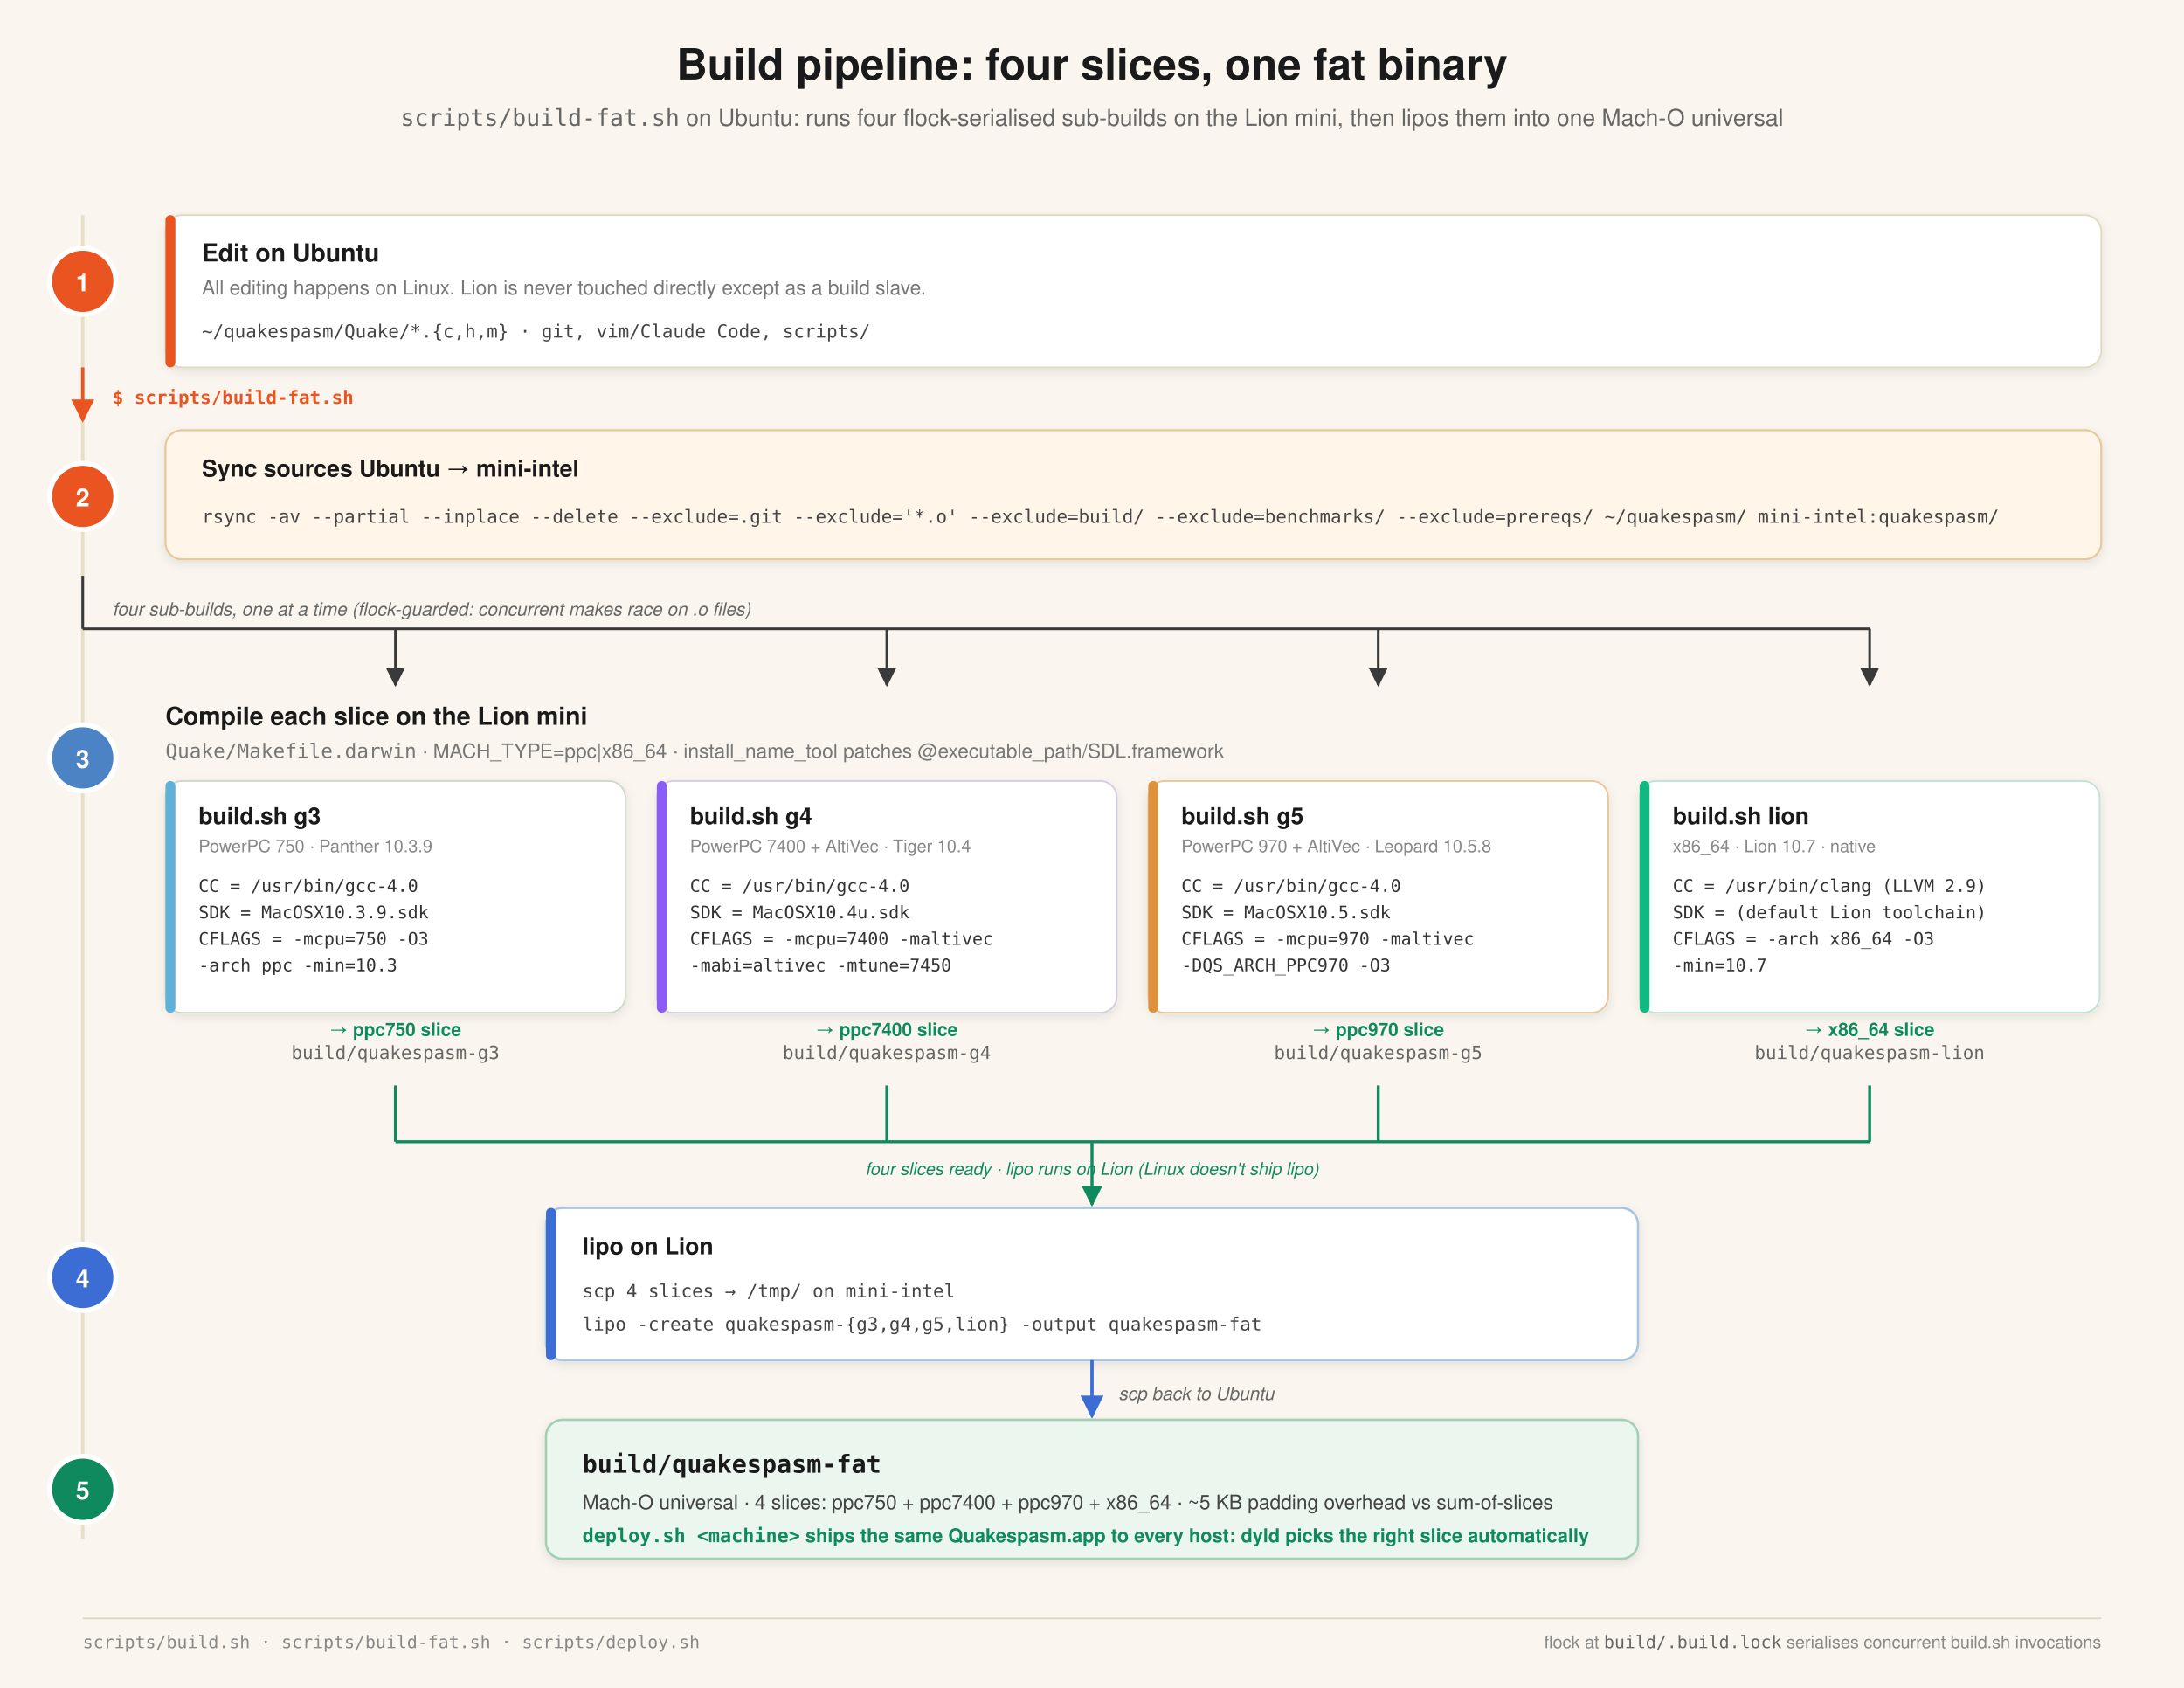
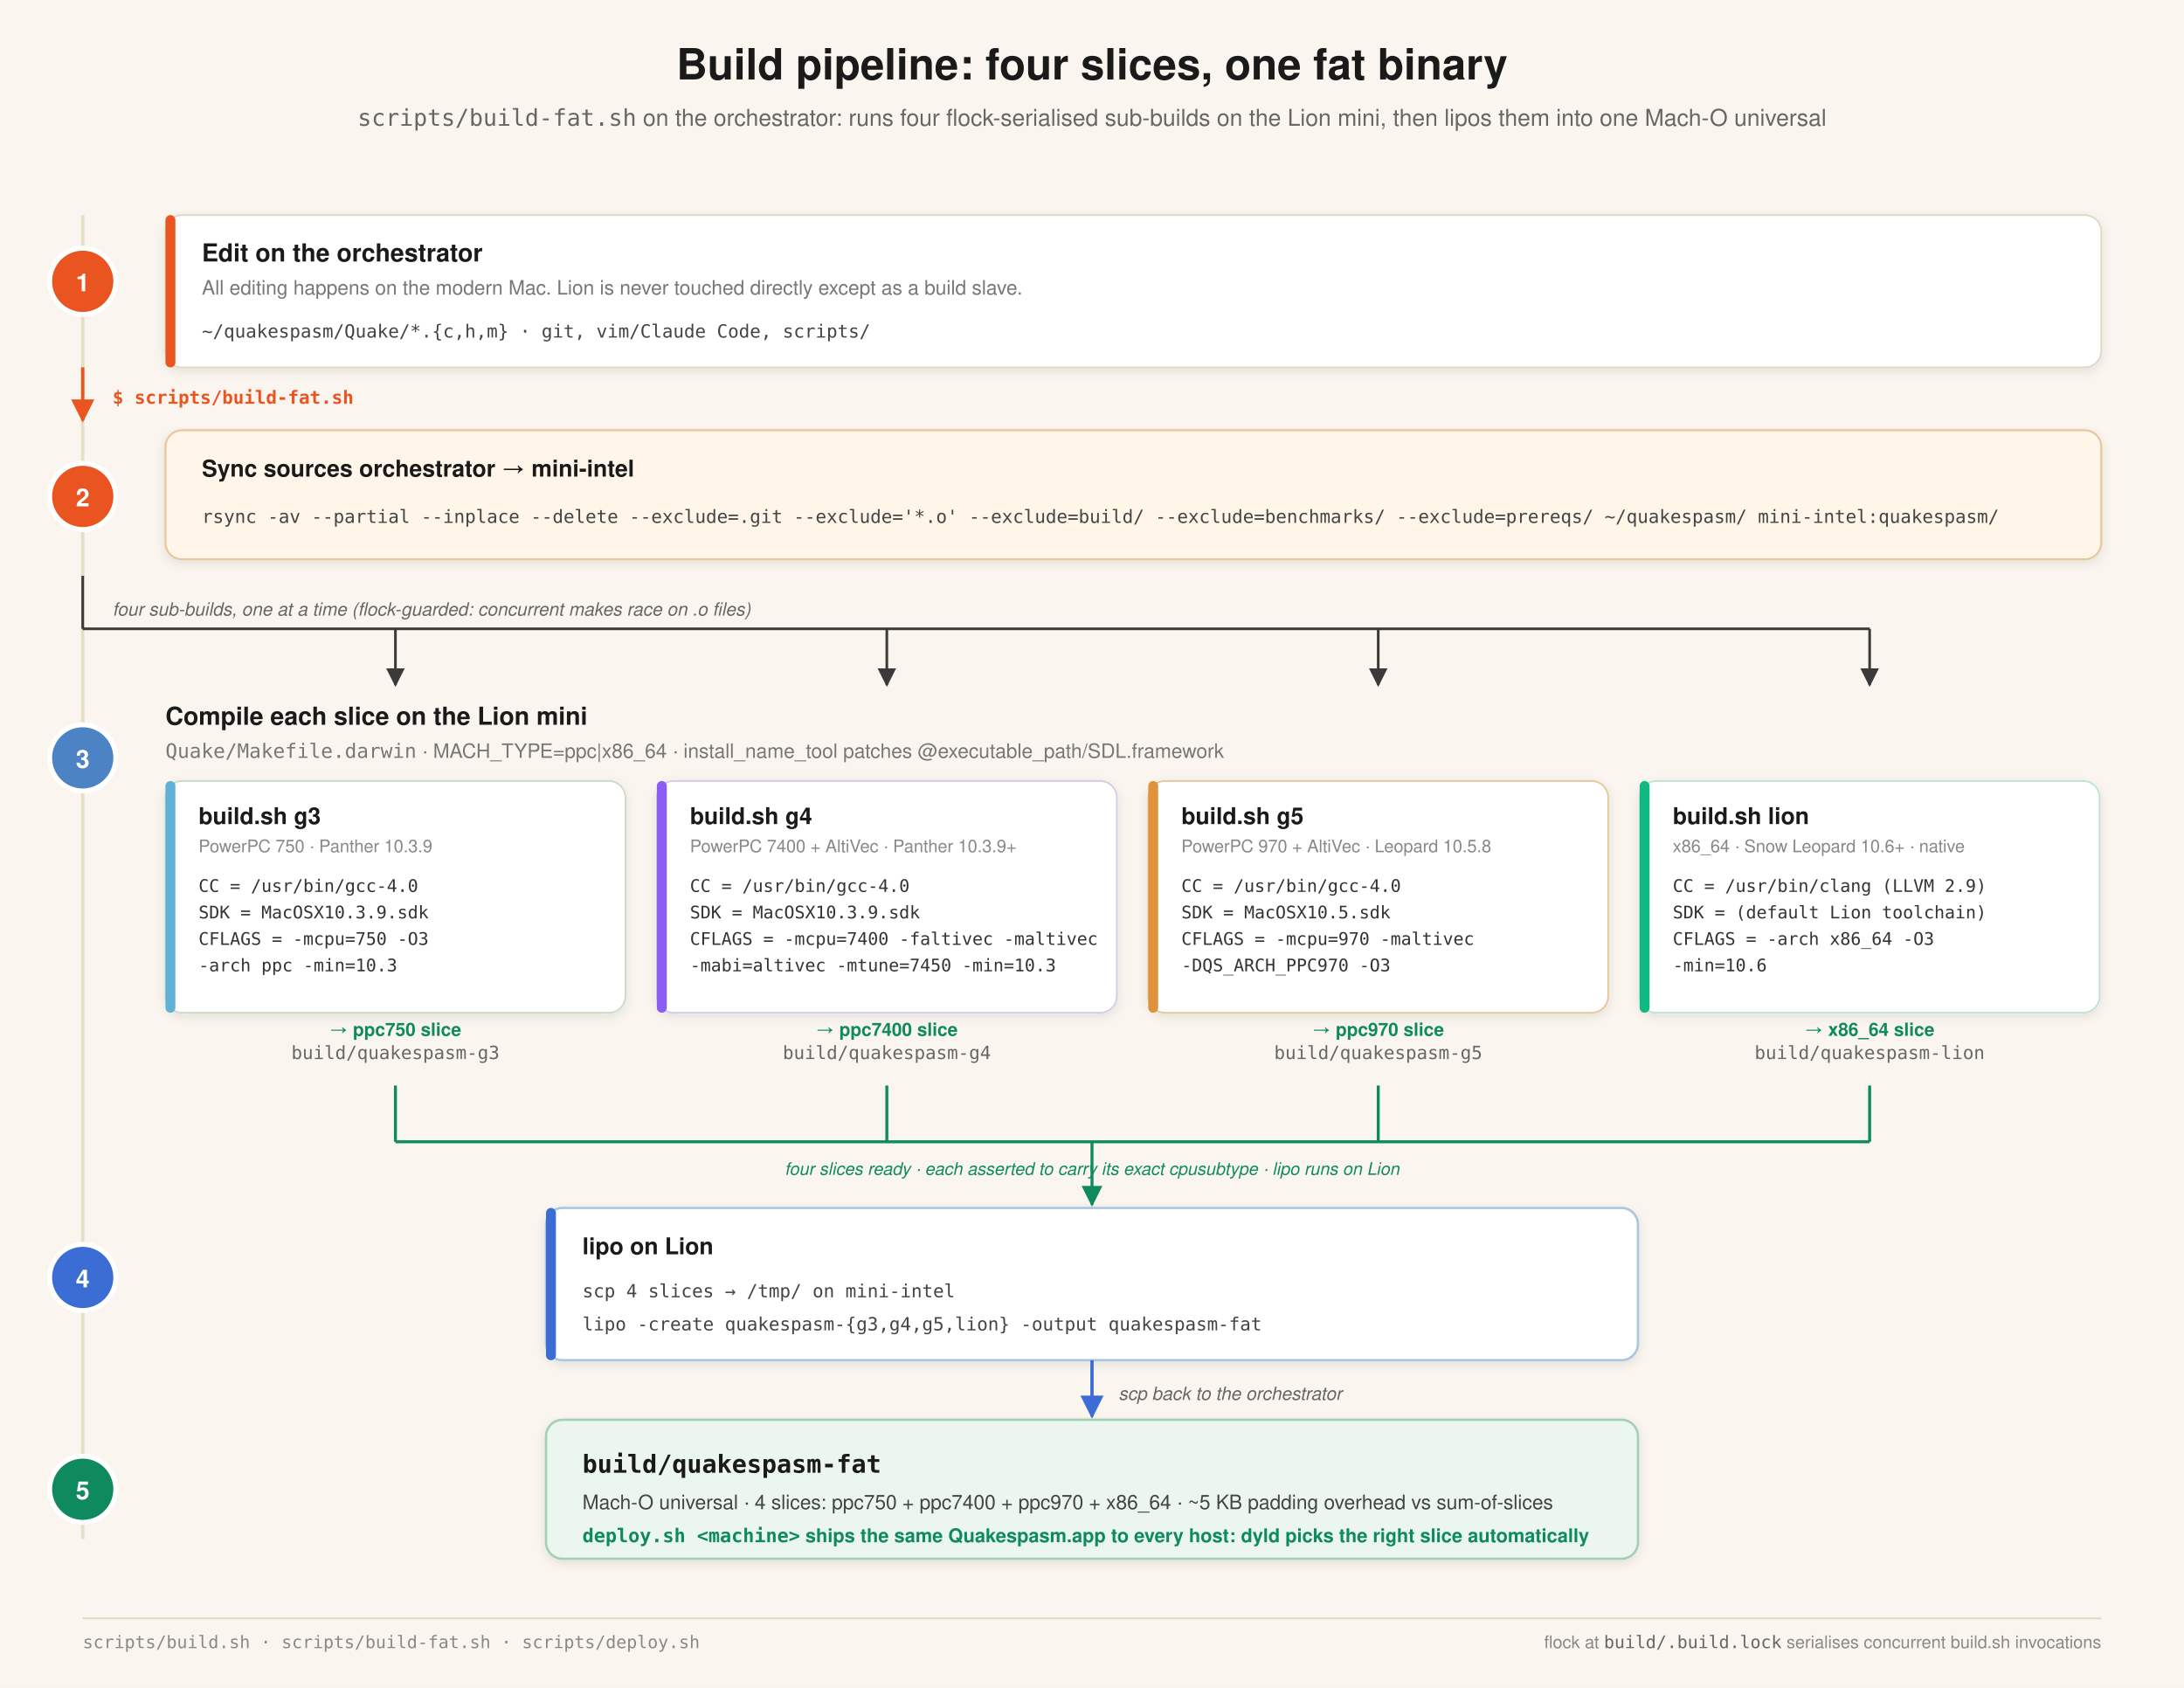
<svg xmlns="http://www.w3.org/2000/svg" viewBox="0 0 1320 1020" font-family="-apple-system, system-ui, 'Segoe UI', Helvetica, Arial, sans-serif">
  <defs>
    <marker id="bp-ar" viewBox="0 0 10 10" refX="9" refY="5" markerWidth="7" markerHeight="7" orient="auto-start-reverse">
      <path d="M 0 0 L 10 5 L 0 10 z" fill="#3a3a3a" />
    </marker>
    <marker id="bp-ar-orange" viewBox="0 0 10 10" refX="9" refY="5" markerWidth="7" markerHeight="7" orient="auto-start-reverse">
      <path d="M 0 0 L 10 5 L 0 10 z" fill="#e95420" />
    </marker>
    <marker id="bp-ar-green" viewBox="0 0 10 10" refX="9" refY="5" markerWidth="7" markerHeight="7" orient="auto-start-reverse">
      <path d="M 0 0 L 10 5 L 0 10 z" fill="#0f8a5f" />
    </marker>
    <marker id="bp-ar-blue" viewBox="0 0 10 10" refX="9" refY="5" markerWidth="7" markerHeight="7" orient="auto-start-reverse">
      <path d="M 0 0 L 10 5 L 0 10 z" fill="#3b6dd5" />
    </marker>
    <filter id="bp-shadow" x="-5%" y="-5%" width="110%" height="115%">
      <feDropShadow dx="0" dy="2" stdDeviation="3" flood-opacity="0.10" />
    </filter>
  </defs>
  <rect width="1320" height="1020" fill="#faf6ef" />
  <text x="660" y="48" text-anchor="middle" font-size="26" font-weight="700" fill="#1a1a1a">Build pipeline: four slices, one fat binary</text>
  <text x="660" y="76" text-anchor="middle" font-size="14" fill="#666">
-     <tspan font-family="ui-monospace, Menlo, Consolas, monospace">scripts/build-fat.sh</tspan> on Ubuntu: runs four flock-serialised sub-builds on the Lion mini, then lipos them into one Mach-O universal</text>
+     <tspan font-family="ui-monospace, Menlo, Consolas, monospace">scripts/build-fat.sh</tspan> on the orchestrator: runs four flock-serialised sub-builds on the Lion mini, then lipos them into one Mach-O universal</text>
  <g transform="translate(50, 130)">
    <line x1="0" y1="0" x2="0" y2="800" stroke="#e6dec5" stroke-width="2" />
  </g>
  <g transform="translate(0, 130)">
    <circle cx="50" cy="40" r="20" fill="#e95420" stroke="#fff" stroke-width="3" />
    <text x="50" y="46" text-anchor="middle" font-size="15" font-weight="700" fill="#ffffff">1</text>
    <g transform="translate(100, 0)">
      <rect x="0" y="0" width="1170" height="92" rx="10" fill="#ffffff" stroke="#e0d8c0" stroke-width="1" filter="url(#bp-shadow)" />
      <rect x="0" y="0" width="6" height="92" rx="3" fill="#e95420" />
-       <text x="22" y="28" font-size="15" font-weight="700" fill="#1a1a1a">Edit on Ubuntu</text>
-       <text x="22" y="48" font-size="12" fill="#777">All editing happens on Linux. Lion is never touched directly except as a build slave.</text>
+       <text x="22" y="28" font-size="15" font-weight="700" fill="#1a1a1a">Edit on the orchestrator</text>
+       <text x="22" y="48" font-size="12" fill="#777">All editing happens on the modern Mac. Lion is never touched directly except as a build slave.</text>
      <g font-family="ui-monospace, Menlo, Consolas, monospace" font-size="11" fill="#444">
        <text x="22" y="74">~/quakespasm/Quake/*.{c,h,m}   ·   git, vim/Claude Code, scripts/</text>
      </g>
    </g>
  </g>
  <g stroke="#e95420" stroke-width="2" fill="none">
    <path d="M 50 222 L 50 254" marker-end="url(#bp-ar-orange)" />
  </g>
  <text x="68" y="244" font-family="ui-monospace, Menlo, Consolas, monospace" font-size="11" font-weight="700" fill="#e95420">$ scripts/build-fat.sh</text>
  <g transform="translate(0, 260)">
    <circle cx="50" cy="40" r="20" fill="#e95420" stroke="#fff" stroke-width="3" />
    <text x="50" y="46" text-anchor="middle" font-size="15" font-weight="700" fill="#ffffff">2</text>
    <g transform="translate(100, 0)">
      <rect x="0" y="0" width="1170" height="78" rx="10" fill="#fff5e9" stroke="#e7c79c" stroke-width="1.2" filter="url(#bp-shadow)" />
-       <text x="22" y="28" font-size="14" font-weight="700" fill="#1a1a1a">Sync sources Ubuntu → mini-intel</text>
+       <text x="22" y="28" font-size="14" font-weight="700" fill="#1a1a1a">Sync sources orchestrator → mini-intel</text>
      <g font-family="ui-monospace, Menlo, Consolas, monospace" font-size="11" fill="#444">
        <text x="22" y="56">rsync -av --partial --inplace --delete --exclude=.git --exclude='*.o' --exclude=build/ --exclude=benchmarks/ --exclude=prereqs/  ~/quakespasm/  mini-intel:quakespasm/</text>
      </g>
    </g>
  </g>
  <g stroke="#3a3a3a" stroke-width="1.6" fill="none">
    <path d="M 50 348 L 50 380" />
    <path d="M 50 380 L 1130 380" />
    <path d="M 239 380 L 239 414" marker-end="url(#bp-ar)" />
    <path d="M 536 380 L 536 414" marker-end="url(#bp-ar)" />
    <path d="M 833 380 L 833 414" marker-end="url(#bp-ar)" />
    <path d="M 1130 380 L 1130 414" marker-end="url(#bp-ar)" />
  </g>
  <text x="68" y="372" font-size="11" font-style="italic" fill="#666">four sub-builds, one at a time (flock-guarded: concurrent makes race on .o files)</text>
  <g transform="translate(0, 416)">
    <circle cx="50" cy="42" r="20" fill="#4c83c4" stroke="#fff" stroke-width="3" />
    <text x="50" y="48" text-anchor="middle" font-size="15" font-weight="700" fill="#ffffff">3</text>
    <text x="100" y="22" font-size="15" font-weight="700" fill="#1a1a1a">Compile each slice on the Lion mini</text>
    <text x="100" y="42" font-size="12" fill="#777">
      <tspan font-family="ui-monospace, Menlo, Consolas, monospace">Quake/Makefile.darwin</tspan> · MACH_TYPE=ppc|x86_64 · install_name_tool patches @executable_path/SDL.framework</text>
    <g transform="translate(100, 56)">
      <g transform="translate(0, 0)">
        <rect x="0" y="0" width="278" height="140" rx="10" fill="#ffffff" stroke="#cdd9c8" stroke-width="1" filter="url(#bp-shadow)" />
        <rect x="0" y="0" width="6" height="140" rx="3" fill="#5fb1d8" />
        <text x="20" y="26" font-size="14" font-weight="700" fill="#1a1a1a">build.sh g3</text>
        <text x="20" y="43" font-size="10.5" fill="#888">PowerPC 750 · Panther 10.3.9</text>
        <g font-family="ui-monospace, Menlo, Consolas, monospace" font-size="10.5" fill="#333">
          <text x="20" y="67">CC = /usr/bin/gcc-4.0</text>
          <text x="20" y="83">SDK = MacOSX10.3.9.sdk</text>
          <text x="20" y="99">CFLAGS = -mcpu=750 -O3</text>
          <text x="20" y="115">         -arch ppc -min=10.3</text>
        </g>
      </g>
      <g transform="translate(297, 0)">
        <rect x="0" y="0" width="278" height="140" rx="10" fill="#ffffff" stroke="#d3cce4" stroke-width="1" filter="url(#bp-shadow)" />
        <rect x="0" y="0" width="6" height="140" rx="3" fill="#8b5cf6" />
        <text x="20" y="26" font-size="14" font-weight="700" fill="#1a1a1a">build.sh g4</text>
-         <text x="20" y="43" font-size="10.5" fill="#888">PowerPC 7400 + AltiVec · Tiger 10.4</text>
+         <text x="20" y="43" font-size="10.5" fill="#888">PowerPC 7400 + AltiVec · Panther 10.3.9+</text>
        <g font-family="ui-monospace, Menlo, Consolas, monospace" font-size="10.5" fill="#333">
          <text x="20" y="67">CC = /usr/bin/gcc-4.0</text>
-           <text x="20" y="83">SDK = MacOSX10.4u.sdk</text>
-           <text x="20" y="99">CFLAGS = -mcpu=7400 -maltivec</text>
-           <text x="20" y="115">         -mabi=altivec -mtune=7450</text>
+           <text x="20" y="83">SDK = MacOSX10.3.9.sdk</text>
+           <text x="20" y="99">CFLAGS = -mcpu=7400 -faltivec -maltivec</text>
+           <text x="20" y="115">         -mabi=altivec -mtune=7450 -min=10.3</text>
        </g>
      </g>
      <g transform="translate(594, 0)">
        <rect x="0" y="0" width="278" height="140" rx="10" fill="#ffffff" stroke="#e6c79a" stroke-width="1" filter="url(#bp-shadow)" />
        <rect x="0" y="0" width="6" height="140" rx="3" fill="#e0913b" />
        <text x="20" y="26" font-size="14" font-weight="700" fill="#1a1a1a">build.sh g5</text>
        <text x="20" y="43" font-size="10.5" fill="#888">PowerPC 970 + AltiVec · Leopard 10.5.8</text>
        <g font-family="ui-monospace, Menlo, Consolas, monospace" font-size="10.5" fill="#333">
          <text x="20" y="67">CC = /usr/bin/gcc-4.0</text>
          <text x="20" y="83">SDK = MacOSX10.5.sdk</text>
          <text x="20" y="99">CFLAGS = -mcpu=970 -maltivec</text>
          <text x="20" y="115">         -DQS_ARCH_PPC970 -O3</text>
        </g>
      </g>
      <g transform="translate(891, 0)">
        <rect x="0" y="0" width="278" height="140" rx="10" fill="#ffffff" stroke="#bfe2d4" stroke-width="1" filter="url(#bp-shadow)" />
        <rect x="0" y="0" width="6" height="140" rx="3" fill="#10b981" />
        <text x="20" y="26" font-size="14" font-weight="700" fill="#1a1a1a">build.sh lion</text>
-         <text x="20" y="43" font-size="10.5" fill="#888">x86_64 · Lion 10.7 · native</text>
+         <text x="20" y="43" font-size="10.5" fill="#888">x86_64 · Snow Leopard 10.6+ · native</text>
        <g font-family="ui-monospace, Menlo, Consolas, monospace" font-size="10.5" fill="#333">
          <text x="20" y="67">CC = /usr/bin/clang (LLVM 2.9)</text>
          <text x="20" y="83">SDK = (default Lion toolchain)</text>
          <text x="20" y="99">CFLAGS = -arch x86_64 -O3</text>
-           <text x="20" y="115">         -min=10.7</text>
+           <text x="20" y="115">         -min=10.6</text>
        </g>
      </g>
    </g>
    <g transform="translate(100, 210)" font-size="11" font-weight="700" fill="#0f8a5f">
      <text x="139" y="0" text-anchor="middle">→ ppc750 slice</text>
      <text x="139" y="14" text-anchor="middle" font-weight="500" font-family="ui-monospace, Menlo, Consolas, monospace" fill="#666">build/quakespasm-g3</text>
      <text x="436" y="0" text-anchor="middle">→ ppc7400 slice</text>
      <text x="436" y="14" text-anchor="middle" font-weight="500" font-family="ui-monospace, Menlo, Consolas, monospace" fill="#666">build/quakespasm-g4</text>
      <text x="733" y="0" text-anchor="middle">→ ppc970 slice</text>
      <text x="733" y="14" text-anchor="middle" font-weight="500" font-family="ui-monospace, Menlo, Consolas, monospace" fill="#666">build/quakespasm-g5</text>
      <text x="1030" y="0" text-anchor="middle">→ x86_64 slice</text>
      <text x="1030" y="14" text-anchor="middle" font-weight="500" font-family="ui-monospace, Menlo, Consolas, monospace" fill="#666">build/quakespasm-lion</text>
    </g>
  </g>
  <g stroke="#0f8a5f" stroke-width="1.8" fill="none">
    <path d="M 239 656 L 239 690" />
    <path d="M 536 656 L 536 690" />
    <path d="M 833 656 L 833 690" />
    <path d="M 1130 656 L 1130 690" />
    <path d="M 239 690 L 1130 690" />
    <path d="M 660 690 L 660 728" marker-end="url(#bp-ar-green)" />
  </g>
-   <text x="660" y="710" text-anchor="middle" font-size="10.5" font-style="italic" fill="#0f8a5f">four slices ready · lipo runs on Lion (Linux doesn't ship lipo)</text>
+   <text x="660" y="710" text-anchor="middle" font-size="10.5" font-style="italic" fill="#0f8a5f">four slices ready · each asserted to carry its exact cpusubtype · lipo runs on Lion</text>
  <g transform="translate(0, 730)">
    <circle cx="50" cy="42" r="20" fill="#3b6dd5" stroke="#fff" stroke-width="3" />
    <text x="50" y="48" text-anchor="middle" font-size="15" font-weight="700" fill="#ffffff">4</text>
    <g transform="translate(330, 0)">
      <rect x="0" y="0" width="660" height="92" rx="10" fill="#ffffff" stroke="#a8c5e2" stroke-width="1.4" filter="url(#bp-shadow)" />
      <rect x="0" y="0" width="6" height="92" rx="3" fill="#3b6dd5" />
      <text x="22" y="28" font-size="14" font-weight="700" fill="#1a1a1a">lipo on Lion</text>
      <g font-family="ui-monospace, Menlo, Consolas, monospace" font-size="11" fill="#444">
        <text x="22" y="54">scp 4 slices → /tmp/ on mini-intel</text>
        <text x="22" y="74">lipo -create  quakespasm-{g3,g4,g5,lion}  -output  quakespasm-fat</text>
      </g>
    </g>
  </g>
  <g stroke="#3b6dd5" stroke-width="2" fill="none">
    <path d="M 660 822 L 660 856" marker-end="url(#bp-ar-blue)" />
  </g>
-   <text x="676" y="846" font-size="11" font-style="italic" fill="#666">scp back to Ubuntu</text>
+   <text x="676" y="846" font-size="11" font-style="italic" fill="#666">scp back to the orchestrator</text>
  <g transform="translate(0, 858)">
    <circle cx="50" cy="42" r="20" fill="#0f8a5f" stroke="#fff" stroke-width="3" />
    <text x="50" y="48" text-anchor="middle" font-size="15" font-weight="700" fill="#ffffff">5</text>
    <g transform="translate(330, 0)">
      <rect x="0" y="0" width="660" height="84" rx="10" fill="#eaf6ee" stroke="#a3cfb3" stroke-width="1.4" filter="url(#bp-shadow)" />
      <text x="22" y="32" font-family="ui-monospace, Menlo, Consolas, monospace" font-size="15" font-weight="700" fill="#1a1a1a">build/quakespasm-fat</text>
      <text x="22" y="54" font-size="12" fill="#444">Mach-O universal · 4 slices: ppc750 + ppc7400 + ppc970 + x86_64 · ~5 KB padding overhead vs sum-of-slices</text>
      <text x="22" y="74" font-size="11.5" fill="#0f8a5f" font-weight="600">
        <tspan font-family="ui-monospace, Menlo, Consolas, monospace">deploy.sh &lt;machine&gt;</tspan> ships the same Quakespasm.app to every host: dyld picks the right slice automatically</text>
    </g>
  </g>
  <g transform="translate(50, 990)">
    <line x1="0" y1="-12" x2="1220" y2="-12" stroke="#e0d8c0" stroke-width="1" />
    <text x="0" y="6" font-family="ui-monospace, Menlo, Consolas, monospace" font-size="10.5" fill="#888">scripts/build.sh · scripts/build-fat.sh · scripts/deploy.sh</text>
    <text x="1220" y="6" text-anchor="end" font-size="10.5" fill="#888">flock at <tspan font-family="ui-monospace, Menlo, Consolas, monospace" fill="#666">build/.build.lock</tspan> serialises concurrent build.sh invocations</text>
  </g>
</svg>
